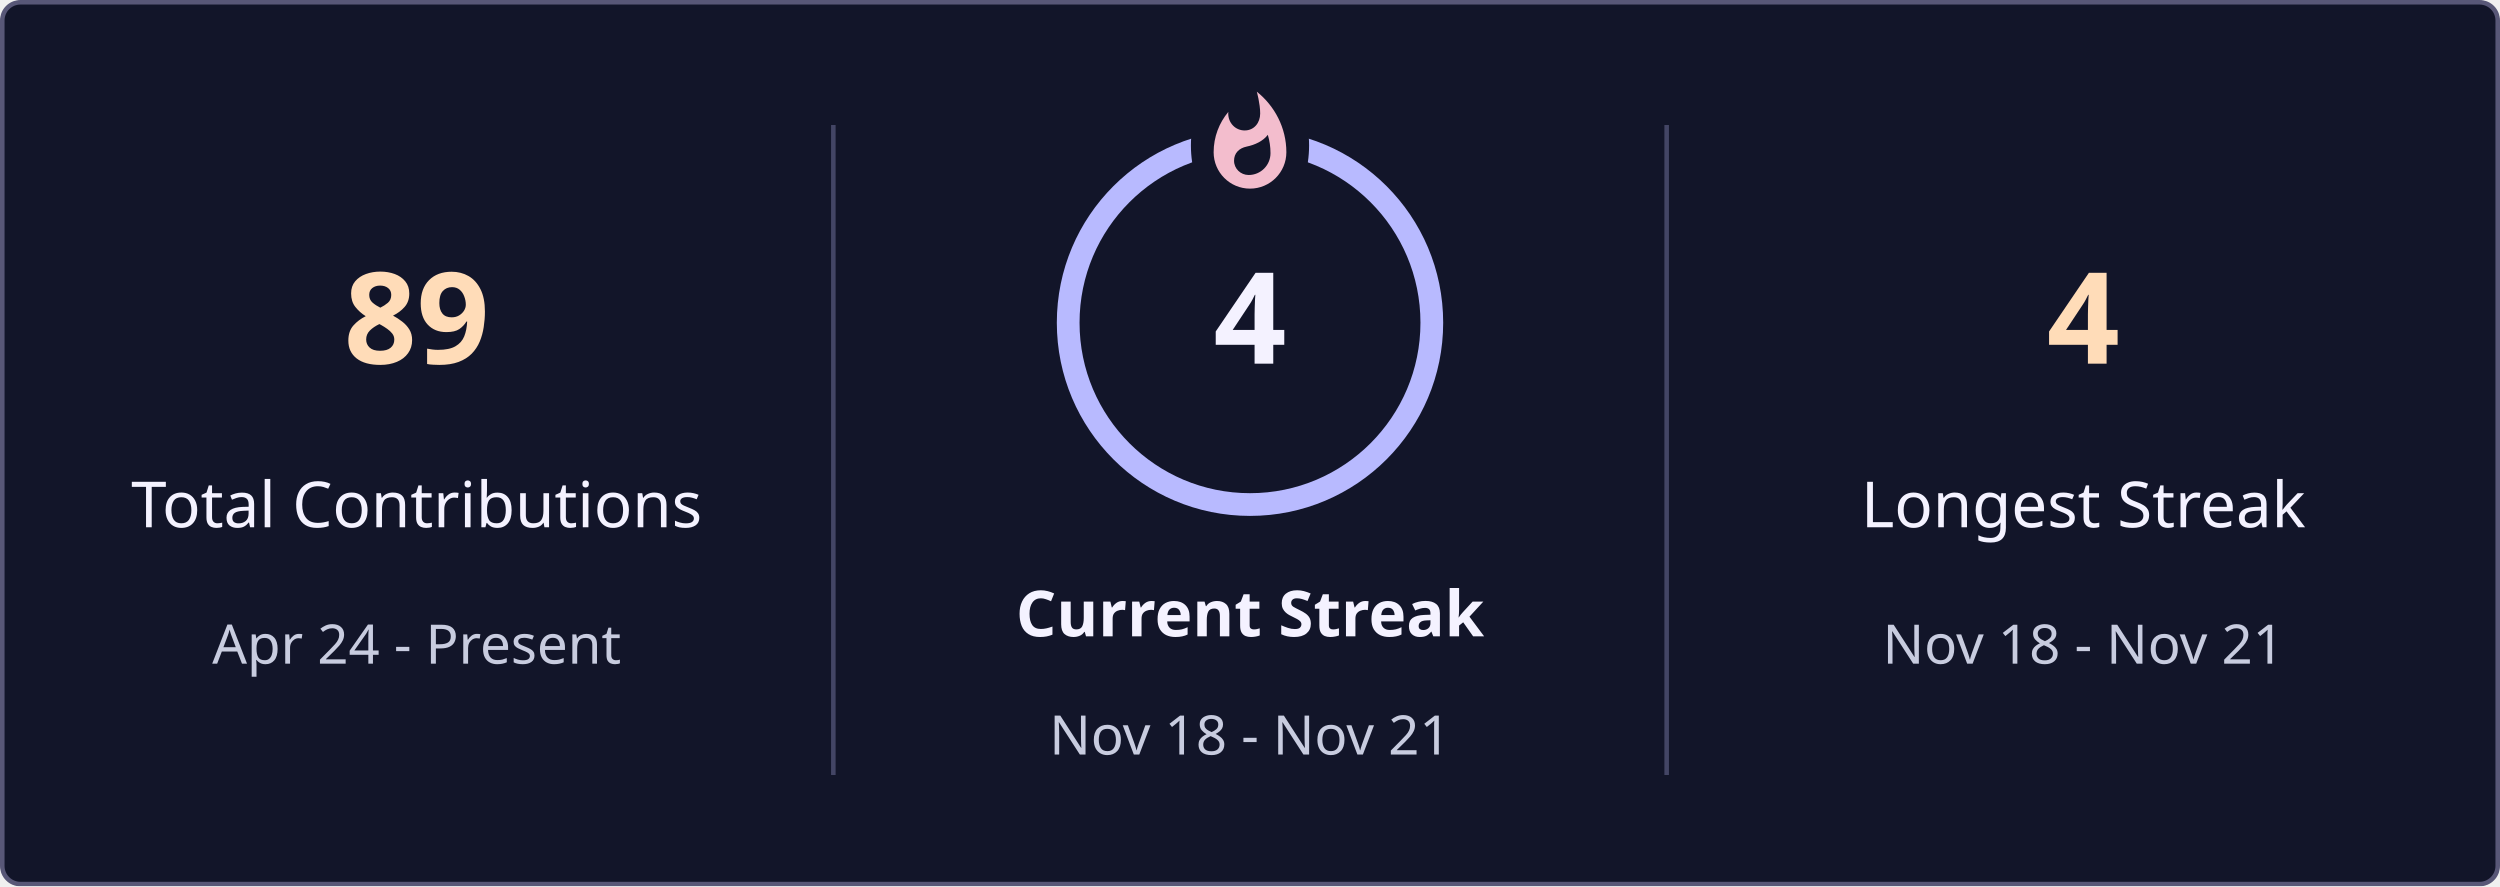
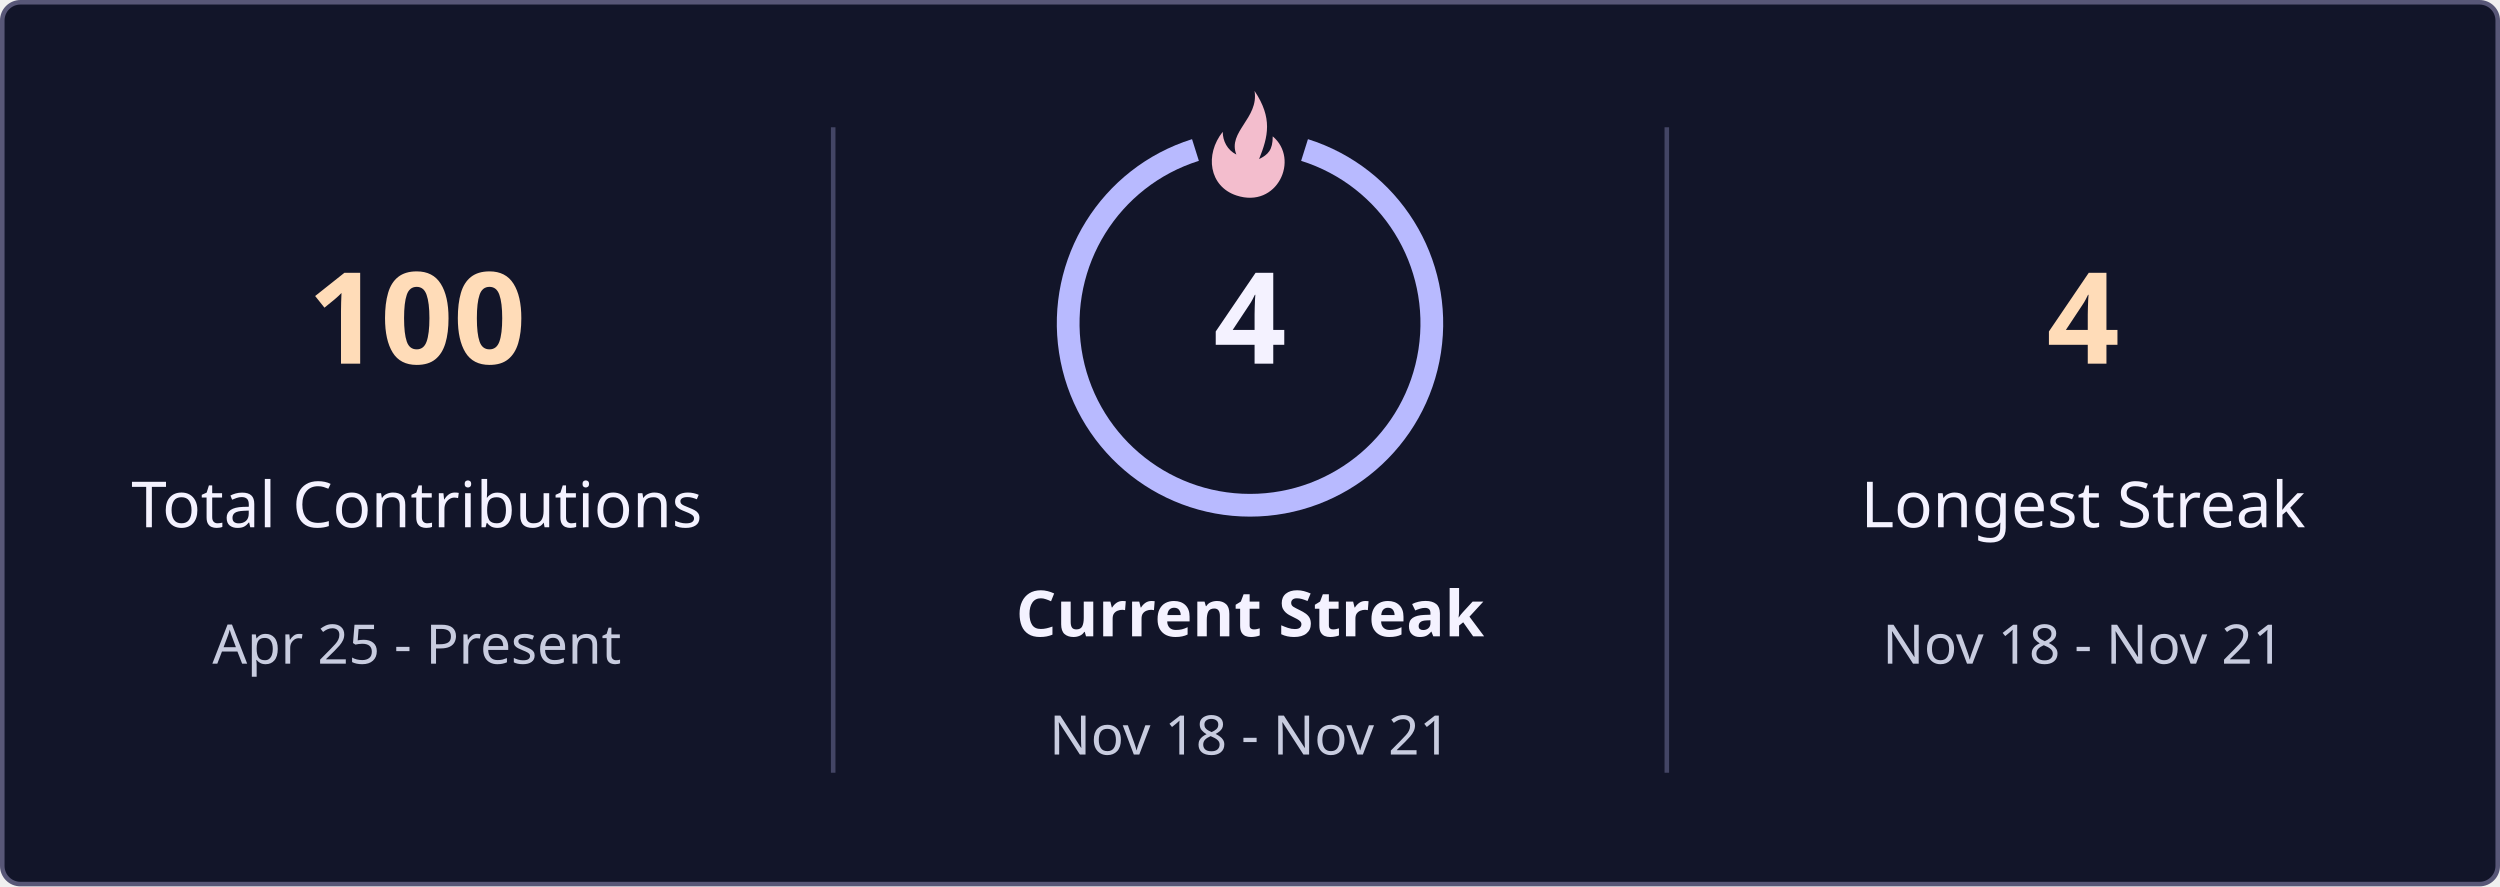
- <svg xmlns="http://www.w3.org/2000/svg" style="isolation: isolate" viewBox="0 0 550 195" width="550px" height="195px" direction="ltr">
-   <defs>
-     <clipPath id="outer_rectangle">
-       <rect width="550" height="195" rx="4" />
-     </clipPath>
-     <mask id="mask_out_ring_behind_fire">
-       <rect width="550" height="195" fill="white" />
-       <ellipse id="mask-ellipse" cx="275" cy="32" rx="13" ry="18" fill="black" />
-     </mask>
-   </defs>
-   <g clip-path="url(#outer_rectangle)">
-     <g style="isolation: isolate">
-       <rect stroke="#585777" fill="#121529" rx="4" x="0.5" y="0.5" width="549" height="194" />
-     </g>
-     <g style="isolation: isolate">
-       <line x1="183.333" y1="28" x2="183.333" y2="170" vector-effect="non-scaling-stroke" stroke-width="1" stroke="#434565" stroke-linejoin="miter" stroke-linecap="square" stroke-miterlimit="3" />
-       <line x1="366.667" y1="28" x2="366.667" y2="170" vector-effect="non-scaling-stroke" stroke-width="1" stroke="#434565" stroke-linejoin="miter" stroke-linecap="square" stroke-miterlimit="3" />
-     </g>
-     <g style="isolation: isolate">
-       <g transform="translate(91.66667, 48)">
-         <text x="0" y="32" stroke-width="0" text-anchor="middle" fill="#ffdcb8" stroke="none" font-family="&quot;Segoe UI&quot;, Ubuntu, sans-serif" font-weight="700" font-size="28px" font-style="normal" style="opacity: 1; opacity: 1;">
-                         89
-                     </text>
-       </g>
-       <g transform="translate(91.66667, 84)">
-         <text x="0" y="32" stroke-width="0" text-anchor="middle" fill="#f4f2ff" stroke="none" font-family="&quot;Segoe UI&quot;, Ubuntu, sans-serif" font-weight="400" font-size="14px" font-style="normal" style="opacity: 1; opacity: 1;">
-                         Total Contributions
-                     </text>
-       </g>
-       <g transform="translate(91.66667, 114)">
-         <text x="0" y="32" stroke-width="0" text-anchor="middle" fill="#c8ccdf" stroke="none" font-family="&quot;Segoe UI&quot;, Ubuntu, sans-serif" font-weight="400" font-size="12px" font-style="normal" style="opacity: 1; opacity: 1;">
-                         Apr 24 - Present
-                     </text>
-       </g>
-     </g>
-     <g style="isolation: isolate">
-       <g transform="translate(275, 108)">
-         <text x="0" y="32" stroke-width="0" text-anchor="middle" fill="#f4f2ff" stroke="none" font-family="&quot;Segoe UI&quot;, Ubuntu, sans-serif" font-weight="700" font-size="14px" font-style="normal" style="opacity: 1; opacity: 1;">
-                         Current Streak
-                     </text>
-       </g>
-       <g transform="translate(275, 145)">
-         <text x="0" y="21" stroke-width="0" text-anchor="middle" fill="#c8ccdf" stroke="none" font-family="&quot;Segoe UI&quot;, Ubuntu, sans-serif" font-weight="400" font-size="12px" font-style="normal" style="opacity: 1; opacity: 1;">
-                         Nov 18 - Nov 21
-                     </text>
-       </g>
-       <g mask="url(#mask_out_ring_behind_fire)">
-         <circle cx="275" cy="71" r="40" fill="none" stroke="#b8baff" stroke-width="5" style="opacity: 1; opacity: 1;" />
-       </g>
-       <g transform="translate(275, 19.5)" stroke-opacity="0" style="opacity: 1; opacity: 1;">
-         <path d="M -12 -0.5 L 15 -0.5 L 15 23.5 L -12 23.5 L -12 -0.5 Z" fill="none" />
-         <path d="M 1.5 0.67 C 1.5 0.67 2.24 3.32 2.24 5.47 C 2.24 7.53 0.89 9.2 -1.17 9.2 C -3.23 9.2 -4.79 7.53 -4.79 5.47 L -4.76 5.11 C -6.78 7.51 -8 10.62 -8 13.99 C -8 18.41 -4.42 22 0 22 C 4.42 22 8 18.41 8 13.99 C 8 8.6 5.41 3.79 1.5 0.67 Z M -0.29 19 C -2.07 19 -3.51 17.6 -3.51 15.86 C -3.51 14.24 -2.46 13.1 -0.7 12.74 C 1.07 12.38 2.9 11.53 3.92 10.16 C 4.31 11.45 4.51 12.81 4.51 14.2 C 4.51 16.85 2.36 19 -0.29 19 Z" fill="#f3bdcd" stroke-opacity="0" />
-       </g>
-       <g transform="translate(275, 48)">
-         <text x="0" y="32" stroke-width="0" text-anchor="middle" fill="#f4f2ff" stroke="none" font-family="&quot;Segoe UI&quot;, Ubuntu, sans-serif" font-weight="700" font-size="28px" font-style="normal" style="font-size: 28px;">
-                         4
-                     </text>
-       </g>
-     </g>
-     <g style="isolation: isolate">
-       <g transform="translate(458.3333, 48)">
-         <text x="0" y="32" stroke-width="0" text-anchor="middle" fill="#ffdcb8" stroke="none" font-family="&quot;Segoe UI&quot;, Ubuntu, sans-serif" font-weight="700" font-size="28px" font-style="normal" style="opacity: 1; opacity: 1;">
-                         4
-                     </text>
-       </g>
-       <g transform="translate(458.3333, 84)">
-         <text x="0" y="32" stroke-width="0" text-anchor="middle" fill="#f4f2ff" stroke="none" font-family="&quot;Segoe UI&quot;, Ubuntu, sans-serif" font-weight="400" font-size="14px" font-style="normal" style="opacity: 1; opacity: 1;">
-                         Longest Streak
-                     </text>
-       </g>
-       <g transform="translate(458.3333, 114)">
-         <text x="0" y="32" stroke-width="0" text-anchor="middle" fill="#c8ccdf" stroke="none" font-family="&quot;Segoe UI&quot;, Ubuntu, sans-serif" font-weight="400" font-size="12px" font-style="normal" style="opacity: 1; opacity: 1;">
-                         Nov 18 - Nov 21
-                     </text>
-       </g>
-     </g>
+ <svg xmlns="http://www.w3.org/2000/svg" width="550" height="195" viewBox="0 0 550 195" role="img" aria-labelledby="title description">
+   <style>
+     text { font-family: "Segoe UI", Ubuntu, sans-serif; text-anchor: middle; }
+     .value { font-size: 28px; font-weight: 700; fill: #ffdcb8; }
+     .label { font-size: 14px; fill: #f4f2ff; }
+     .period { font-size: 12px; fill: #c8ccdf; }
+     @media (prefers-reduced-motion: no-preference) {
+       .stats { animation: appear .45s ease-out; }
+       @keyframes appear { from { opacity: .55; } to { opacity: 1; } }
+     }
+   </style>
+   <rect x=".5" y=".5" width="549" height="194" rx="4" fill="#121529" stroke="#585777" />
+   <path d="M183.3 28v142 M366.7 28v142" stroke="#434565" fill="none" />
+   <g class="stats">
+     <text x="91.7" y="80" class="value">100</text>
+     <text x="91.7" y="116" class="label">Total Contributions</text>
+     <text x="91.7" y="146" class="period">Apr 25 - Present</text>
+     <path d="M263 33a40 40 0 1 0 24 0" fill="none" stroke="#b8baff" stroke-width="5" />
+     <path d="M276 20c1 6-6 9-4 14-2-1-3-3-3-5-4 5-3 12 3 14 9 3 14-8 8-13 0 3-1 4-3 5 2-5 3-9-1-15Z" fill="#f3bdcd" />
+     <text x="275" y="80" class="value" style="fill:#f4f2ff">4</text>
+     <text x="275" y="140" class="label" font-weight="700">Current Streak</text>
+     <text x="275" y="166" class="period">Nov 18 - Nov 21</text>
+     <text x="458.3" y="80" class="value">4</text>
+     <text x="458.3" y="116" class="label">Longest Streak</text>
+     <text x="458.3" y="146" class="period">Nov 18 - Nov 21</text>
  </g>
</svg>
